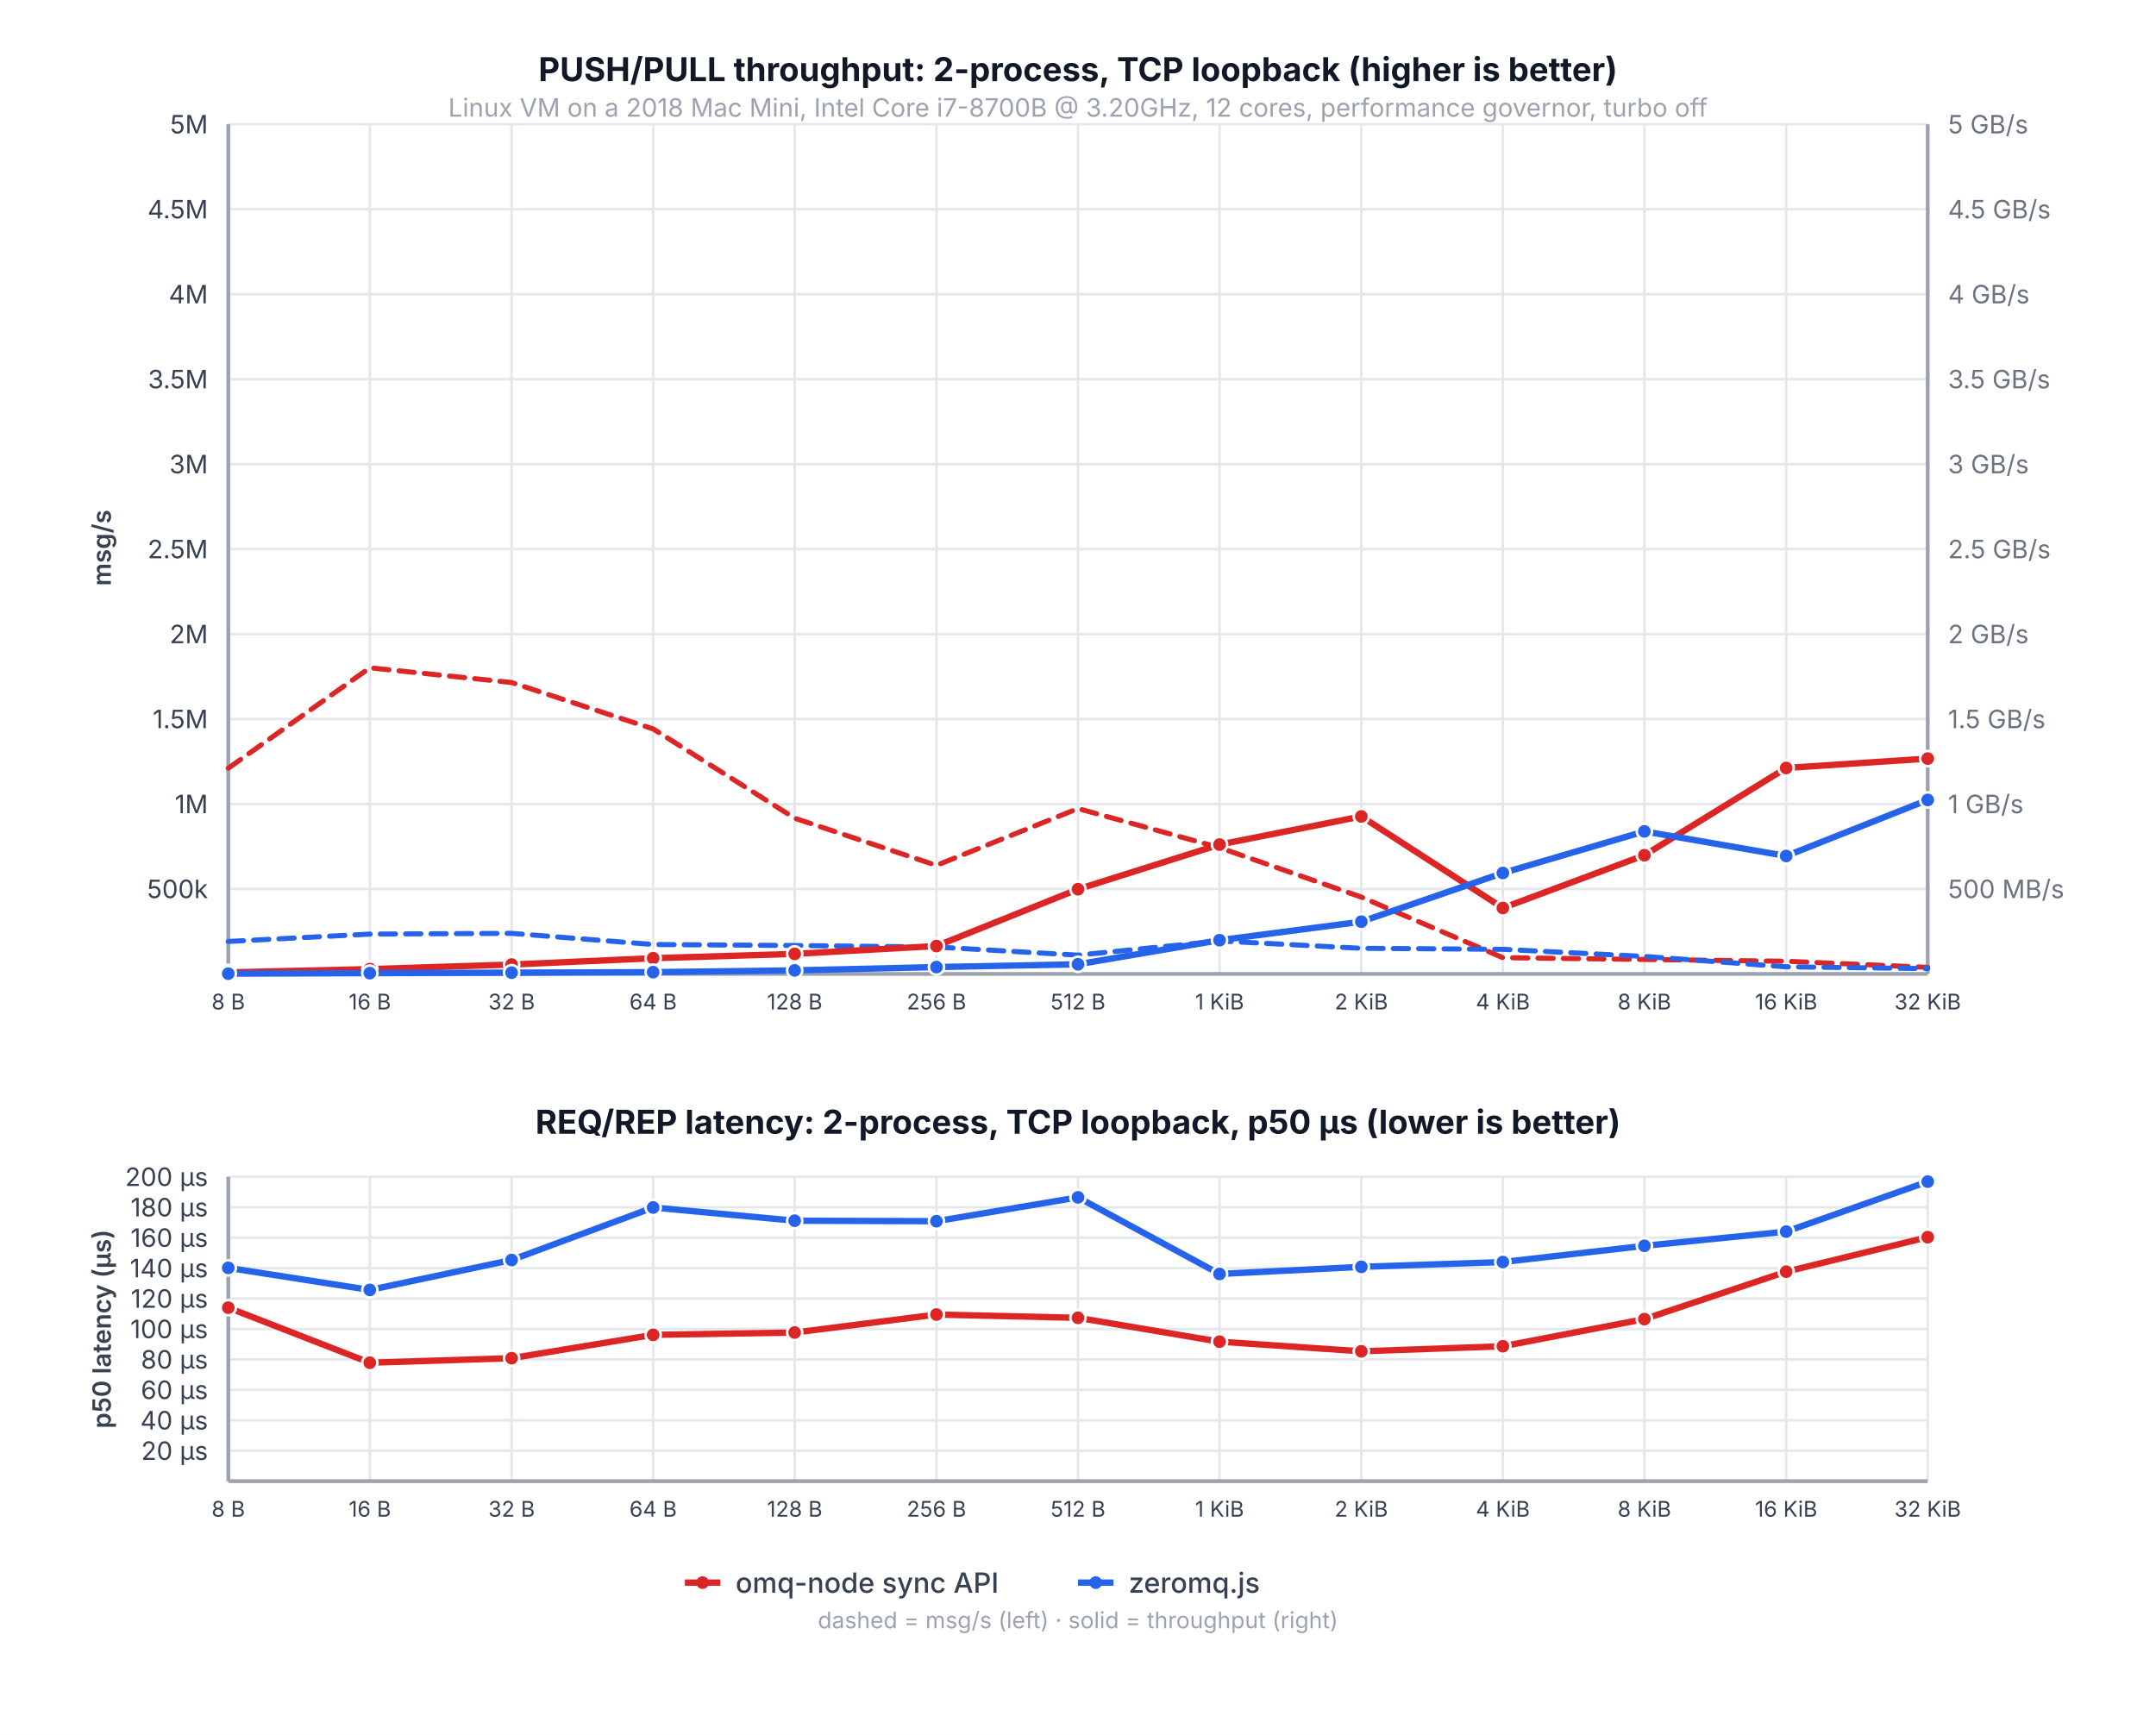
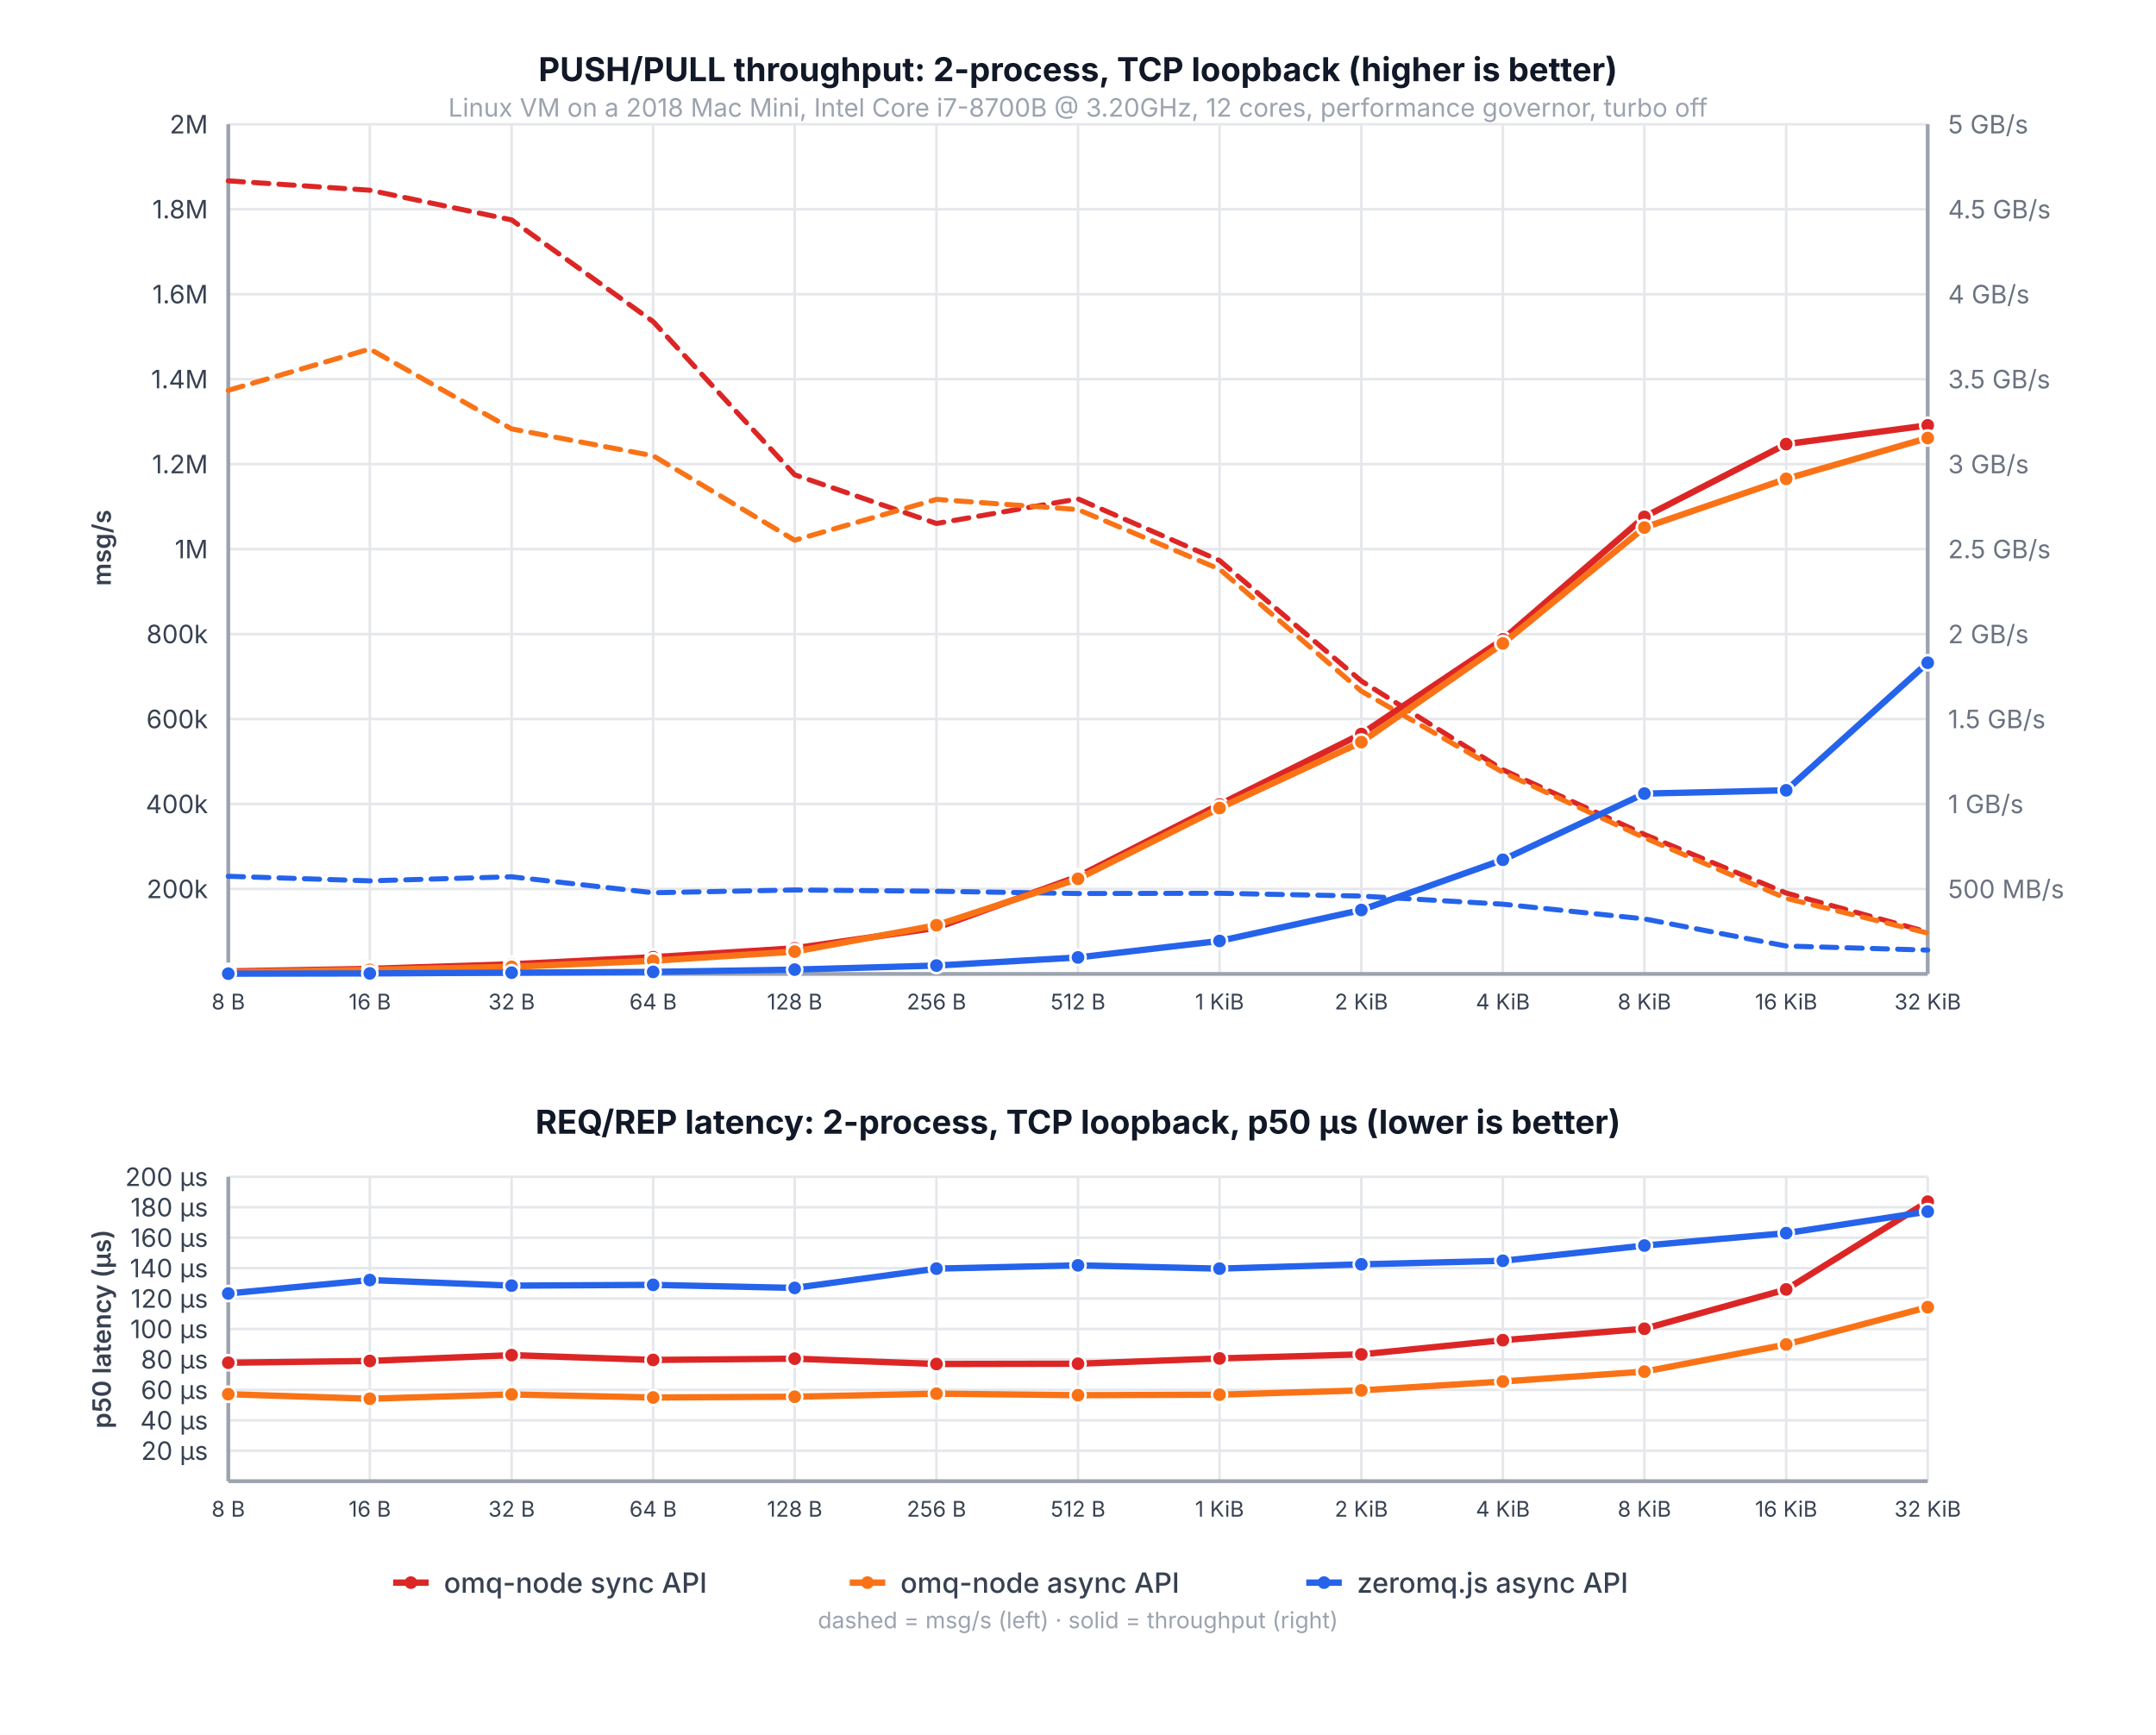
<svg xmlns="http://www.w3.org/2000/svg" viewBox="0 0 850 684" font-family="system-ui, -apple-system, sans-serif">
  <rect width="850" height="684" fill="white" />
  <text x="425.0" y="32" text-anchor="middle" fill="#111827" font-size="13" font-weight="700">PUSH/PULL throughput: 2-process, TCP loopback (higher is better)</text>
  <text x="425.0" y="46" text-anchor="middle" fill="#9ca3af" font-size="10">Linux VM on a 2018 Mac Mini, Intel Core i7-8700B @ 3.20GHz, 12 cores, performance governor, turbo off</text>
  <line x1="90" y1="350.5" x2="760" y2="350.5" stroke="#e5e7eb" stroke-width="1" />
-   <text x="82" y="350.5" text-anchor="end" dominant-baseline="middle" fill="#374151" font-size="10">500k</text>
+   <text x="82" y="350.5" text-anchor="end" dominant-baseline="middle" fill="#374151" font-size="10">200k</text>
  <text x="768" y="350.5" text-anchor="start" dominant-baseline="middle" fill="#6b7280" font-size="10">500 MB/s</text>
  <line x1="90" y1="317.0" x2="760" y2="317.0" stroke="#e5e7eb" stroke-width="1" />
-   <text x="82" y="317.0" text-anchor="end" dominant-baseline="middle" fill="#374151" font-size="10">1M</text>
+   <text x="82" y="317.0" text-anchor="end" dominant-baseline="middle" fill="#374151" font-size="10">400k</text>
  <text x="768" y="317.0" text-anchor="start" dominant-baseline="middle" fill="#6b7280" font-size="10">1 GB/s</text>
  <line x1="90" y1="283.5" x2="760" y2="283.5" stroke="#e5e7eb" stroke-width="1" />
-   <text x="82" y="283.5" text-anchor="end" dominant-baseline="middle" fill="#374151" font-size="10">1.5M</text>
+   <text x="82" y="283.5" text-anchor="end" dominant-baseline="middle" fill="#374151" font-size="10">600k</text>
  <text x="768" y="283.5" text-anchor="start" dominant-baseline="middle" fill="#6b7280" font-size="10">1.5 GB/s</text>
  <line x1="90" y1="250.0" x2="760" y2="250.0" stroke="#e5e7eb" stroke-width="1" />
-   <text x="82" y="250.0" text-anchor="end" dominant-baseline="middle" fill="#374151" font-size="10">2M</text>
+   <text x="82" y="250.0" text-anchor="end" dominant-baseline="middle" fill="#374151" font-size="10">800k</text>
  <text x="768" y="250.0" text-anchor="start" dominant-baseline="middle" fill="#6b7280" font-size="10">2 GB/s</text>
  <line x1="90" y1="216.5" x2="760" y2="216.5" stroke="#e5e7eb" stroke-width="1" />
-   <text x="82" y="216.5" text-anchor="end" dominant-baseline="middle" fill="#374151" font-size="10">2.5M</text>
+   <text x="82" y="216.5" text-anchor="end" dominant-baseline="middle" fill="#374151" font-size="10">1M</text>
  <text x="768" y="216.5" text-anchor="start" dominant-baseline="middle" fill="#6b7280" font-size="10">2.5 GB/s</text>
  <line x1="90" y1="183.0" x2="760" y2="183.0" stroke="#e5e7eb" stroke-width="1" />
-   <text x="82" y="183.0" text-anchor="end" dominant-baseline="middle" fill="#374151" font-size="10">3M</text>
+   <text x="82" y="183.0" text-anchor="end" dominant-baseline="middle" fill="#374151" font-size="10">1.2M</text>
  <text x="768" y="183.0" text-anchor="start" dominant-baseline="middle" fill="#6b7280" font-size="10">3 GB/s</text>
  <line x1="90" y1="149.5" x2="760" y2="149.5" stroke="#e5e7eb" stroke-width="1" />
-   <text x="82" y="149.5" text-anchor="end" dominant-baseline="middle" fill="#374151" font-size="10">3.5M</text>
+   <text x="82" y="149.5" text-anchor="end" dominant-baseline="middle" fill="#374151" font-size="10">1.4M</text>
  <text x="768" y="149.5" text-anchor="start" dominant-baseline="middle" fill="#6b7280" font-size="10">3.5 GB/s</text>
  <line x1="90" y1="116.0" x2="760" y2="116.0" stroke="#e5e7eb" stroke-width="1" />
-   <text x="82" y="116.0" text-anchor="end" dominant-baseline="middle" fill="#374151" font-size="10">4M</text>
+   <text x="82" y="116.0" text-anchor="end" dominant-baseline="middle" fill="#374151" font-size="10">1.6M</text>
  <text x="768" y="116.0" text-anchor="start" dominant-baseline="middle" fill="#6b7280" font-size="10">4 GB/s</text>
  <line x1="90" y1="82.5" x2="760" y2="82.5" stroke="#e5e7eb" stroke-width="1" />
-   <text x="82" y="82.5" text-anchor="end" dominant-baseline="middle" fill="#374151" font-size="10">4.5M</text>
+   <text x="82" y="82.5" text-anchor="end" dominant-baseline="middle" fill="#374151" font-size="10">1.8M</text>
  <text x="768" y="82.5" text-anchor="start" dominant-baseline="middle" fill="#6b7280" font-size="10">4.5 GB/s</text>
  <line x1="90" y1="49.0" x2="760" y2="49.0" stroke="#e5e7eb" stroke-width="1" />
-   <text x="82" y="49.0" text-anchor="end" dominant-baseline="middle" fill="#374151" font-size="10">5M</text>
+   <text x="82" y="49.0" text-anchor="end" dominant-baseline="middle" fill="#374151" font-size="10">2M</text>
  <text x="768" y="49.0" text-anchor="start" dominant-baseline="middle" fill="#6b7280" font-size="10">5 GB/s</text>
  <line x1="90.0" y1="49" x2="90.0" y2="384" stroke="#e5e7eb" stroke-width="1" />
  <line x1="145.8" y1="49" x2="145.8" y2="384" stroke="#e5e7eb" stroke-width="1" />
  <line x1="201.7" y1="49" x2="201.7" y2="384" stroke="#e5e7eb" stroke-width="1" />
  <line x1="257.5" y1="49" x2="257.5" y2="384" stroke="#e5e7eb" stroke-width="1" />
  <line x1="313.3" y1="49" x2="313.3" y2="384" stroke="#e5e7eb" stroke-width="1" />
  <line x1="369.2" y1="49" x2="369.2" y2="384" stroke="#e5e7eb" stroke-width="1" />
  <line x1="425.0" y1="49" x2="425.0" y2="384" stroke="#e5e7eb" stroke-width="1" />
  <line x1="480.8" y1="49" x2="480.8" y2="384" stroke="#e5e7eb" stroke-width="1" />
  <line x1="536.7" y1="49" x2="536.7" y2="384" stroke="#e5e7eb" stroke-width="1" />
  <line x1="592.5" y1="49" x2="592.5" y2="384" stroke="#e5e7eb" stroke-width="1" />
  <line x1="648.3" y1="49" x2="648.3" y2="384" stroke="#e5e7eb" stroke-width="1" />
  <line x1="704.2" y1="49" x2="704.2" y2="384" stroke="#e5e7eb" stroke-width="1" />
  <line x1="760.0" y1="49" x2="760.0" y2="384" stroke="#e5e7eb" stroke-width="1" />
  <line x1="90" y1="49" x2="90" y2="384" stroke="#9ca3af" stroke-width="1.5" />
  <line x1="760" y1="49" x2="760" y2="384" stroke="#9ca3af" stroke-width="1.5" />
  <line x1="90" y1="384" x2="760" y2="384" stroke="#9ca3af" stroke-width="1.5" />
  <text x="40" y="216" text-anchor="middle" dominant-baseline="middle" fill="#374151" font-size="10" font-weight="600" transform="rotate(-90,40,216)">msg/s</text>
-   <polyline points="90.0,302.9 145.8,263.3 201.7,269.1 257.5,287.4 313.3,322.6 369.2,341.2 425.0,318.8 480.8,334.2 536.7,353.7 592.5,377.6 648.3,378.3 704.2,379.0 760.0,381.4" fill="none" stroke="#dc2626" stroke-width="2" stroke-dasharray="6,4" stroke-linecap="round" stroke-linejoin="round" />
-   <polyline points="90.0,371.2 145.8,368.3 201.7,368.0 257.5,372.4 313.3,372.8 369.2,373.4 425.0,376.6 480.8,371.0 536.7,373.9 592.5,374.3 648.3,377.1 704.2,381.2 760.0,381.9" fill="none" stroke="#2563eb" stroke-width="2" stroke-dasharray="6,4" stroke-linecap="round" stroke-linejoin="round" />
-   <polyline points="90.0,383.4 145.8,382.1 201.7,380.3 257.5,377.8 313.3,376.1 369.2,373.0 425.0,350.6 480.8,333.0 536.7,321.9 592.5,358.0 648.3,337.2 704.2,302.8 760.0,299.1" fill="none" stroke="#dc2626" stroke-width="2.5" stroke-linecap="round" stroke-linejoin="round" />
-   <circle cx="90.0" cy="383.4" r="3" fill="#dc2626" stroke="white" stroke-width="1" />
-   <circle cx="145.8" cy="382.1" r="3" fill="#dc2626" stroke="white" stroke-width="1" />
-   <circle cx="201.7" cy="380.3" r="3" fill="#dc2626" stroke="white" stroke-width="1" />
-   <circle cx="257.5" cy="377.8" r="3" fill="#dc2626" stroke="white" stroke-width="1" />
-   <circle cx="313.3" cy="376.1" r="3" fill="#dc2626" stroke="white" stroke-width="1" />
-   <circle cx="369.2" cy="373.0" r="3" fill="#dc2626" stroke="white" stroke-width="1" />
-   <circle cx="425.0" cy="350.6" r="3" fill="#dc2626" stroke="white" stroke-width="1" />
-   <circle cx="480.8" cy="333.0" r="3" fill="#dc2626" stroke="white" stroke-width="1" />
-   <circle cx="536.7" cy="321.9" r="3" fill="#dc2626" stroke="white" stroke-width="1" />
-   <circle cx="592.5" cy="358.0" r="3" fill="#dc2626" stroke="white" stroke-width="1" />
-   <circle cx="648.3" cy="337.2" r="3" fill="#dc2626" stroke="white" stroke-width="1" />
-   <circle cx="704.2" cy="302.8" r="3" fill="#dc2626" stroke="white" stroke-width="1" />
-   <circle cx="760.0" cy="299.1" r="3" fill="#dc2626" stroke="white" stroke-width="1" />
-   <polyline points="90.0,383.9 145.8,383.7 201.7,383.5 257.5,383.3 313.3,382.6 369.2,381.3 425.0,380.2 480.8,370.7 536.7,363.4 592.5,344.2 648.3,327.8 704.2,337.5 760.0,315.4" fill="none" stroke="#2563eb" stroke-width="2.5" stroke-linecap="round" stroke-linejoin="round" />
+   <polyline points="90.0,71.3 145.8,75.0 201.7,86.7 257.5,126.8 313.3,187.2 369.2,206.4 425.0,196.7 480.8,221.0 536.7,268.5 592.5,303.5 648.3,329.0 704.2,352.1 760.0,367.5" fill="none" stroke="#dc2626" stroke-width="2" stroke-dasharray="6,4" stroke-linecap="round" stroke-linejoin="round" />
+   <polyline points="90.0,153.9 145.8,137.6 201.7,169.1 257.5,179.7 313.3,213.0 369.2,196.9 425.0,200.9 480.8,224.4 536.7,272.5 592.5,304.5 648.3,330.3 704.2,354.2 760.0,367.9" fill="none" stroke="#f97316" stroke-width="2" stroke-dasharray="6,4" stroke-linecap="round" stroke-linejoin="round" />
+   <polyline points="90.0,345.5 145.8,347.3 201.7,345.7 257.5,352.0 313.3,350.9 369.2,351.4 425.0,352.3 480.8,352.2 536.7,353.3 592.5,356.5 648.3,362.3 704.2,373.0 760.0,374.6" fill="none" stroke="#2563eb" stroke-width="2" stroke-dasharray="6,4" stroke-linecap="round" stroke-linejoin="round" />
+   <polyline points="90.0,383.0 145.8,382.0 201.7,380.2 257.5,377.4 313.3,373.9 369.2,365.8 425.0,345.6 480.8,317.2 536.7,289.4 592.5,252.1 648.3,203.8 704.2,175.1 760.0,167.7" fill="none" stroke="#dc2626" stroke-width="2.5" stroke-linecap="round" stroke-linejoin="round" />
+   <circle cx="90.0" cy="383.0" r="3" fill="#dc2626" stroke="white" stroke-width="1" />
+   <circle cx="145.8" cy="382.0" r="3" fill="#dc2626" stroke="white" stroke-width="1" />
+   <circle cx="201.7" cy="380.2" r="3" fill="#dc2626" stroke="white" stroke-width="1" />
+   <circle cx="257.5" cy="377.4" r="3" fill="#dc2626" stroke="white" stroke-width="1" />
+   <circle cx="313.3" cy="373.9" r="3" fill="#dc2626" stroke="white" stroke-width="1" />
+   <circle cx="369.2" cy="365.8" r="3" fill="#dc2626" stroke="white" stroke-width="1" />
+   <circle cx="425.0" cy="345.6" r="3" fill="#dc2626" stroke="white" stroke-width="1" />
+   <circle cx="480.8" cy="317.2" r="3" fill="#dc2626" stroke="white" stroke-width="1" />
+   <circle cx="536.7" cy="289.4" r="3" fill="#dc2626" stroke="white" stroke-width="1" />
+   <circle cx="592.5" cy="252.1" r="3" fill="#dc2626" stroke="white" stroke-width="1" />
+   <circle cx="648.3" cy="203.8" r="3" fill="#dc2626" stroke="white" stroke-width="1" />
+   <circle cx="704.2" cy="175.1" r="3" fill="#dc2626" stroke="white" stroke-width="1" />
+   <circle cx="760.0" cy="167.7" r="3" fill="#dc2626" stroke="white" stroke-width="1" />
+   <polyline points="90.0,383.3 145.8,382.4 201.7,381.2 257.5,378.8 313.3,375.2 369.2,364.8 425.0,346.5 480.8,318.6 536.7,292.6 592.5,253.7 648.3,208.0 704.2,188.8 760.0,172.7" fill="none" stroke="#f97316" stroke-width="2.5" stroke-linecap="round" stroke-linejoin="round" />
+   <circle cx="90.0" cy="383.3" r="3" fill="#f97316" stroke="white" stroke-width="1" />
+   <circle cx="145.8" cy="382.4" r="3" fill="#f97316" stroke="white" stroke-width="1" />
+   <circle cx="201.7" cy="381.2" r="3" fill="#f97316" stroke="white" stroke-width="1" />
+   <circle cx="257.5" cy="378.8" r="3" fill="#f97316" stroke="white" stroke-width="1" />
+   <circle cx="313.3" cy="375.2" r="3" fill="#f97316" stroke="white" stroke-width="1" />
+   <circle cx="369.2" cy="364.8" r="3" fill="#f97316" stroke="white" stroke-width="1" />
+   <circle cx="425.0" cy="346.5" r="3" fill="#f97316" stroke="white" stroke-width="1" />
+   <circle cx="480.8" cy="318.6" r="3" fill="#f97316" stroke="white" stroke-width="1" />
+   <circle cx="536.7" cy="292.6" r="3" fill="#f97316" stroke="white" stroke-width="1" />
+   <circle cx="592.5" cy="253.7" r="3" fill="#f97316" stroke="white" stroke-width="1" />
+   <circle cx="648.3" cy="208.0" r="3" fill="#f97316" stroke="white" stroke-width="1" />
+   <circle cx="704.2" cy="188.8" r="3" fill="#f97316" stroke="white" stroke-width="1" />
+   <circle cx="760.0" cy="172.7" r="3" fill="#f97316" stroke="white" stroke-width="1" />
+   <polyline points="90.0,383.9 145.8,383.8 201.7,383.5 257.5,383.2 313.3,382.3 369.2,380.7 425.0,377.5 480.8,371.0 536.7,358.8 592.5,339.0 648.3,312.9 704.2,311.6 760.0,261.3" fill="none" stroke="#2563eb" stroke-width="2.5" stroke-linecap="round" stroke-linejoin="round" />
  <circle cx="90.0" cy="383.9" r="3" fill="#2563eb" stroke="white" stroke-width="1" />
-   <circle cx="145.8" cy="383.7" r="3" fill="#2563eb" stroke="white" stroke-width="1" />
+   <circle cx="145.8" cy="383.8" r="3" fill="#2563eb" stroke="white" stroke-width="1" />
  <circle cx="201.7" cy="383.5" r="3" fill="#2563eb" stroke="white" stroke-width="1" />
-   <circle cx="257.5" cy="383.3" r="3" fill="#2563eb" stroke="white" stroke-width="1" />
-   <circle cx="313.3" cy="382.6" r="3" fill="#2563eb" stroke="white" stroke-width="1" />
-   <circle cx="369.2" cy="381.3" r="3" fill="#2563eb" stroke="white" stroke-width="1" />
-   <circle cx="425.0" cy="380.2" r="3" fill="#2563eb" stroke="white" stroke-width="1" />
-   <circle cx="480.8" cy="370.7" r="3" fill="#2563eb" stroke="white" stroke-width="1" />
-   <circle cx="536.7" cy="363.4" r="3" fill="#2563eb" stroke="white" stroke-width="1" />
-   <circle cx="592.5" cy="344.2" r="3" fill="#2563eb" stroke="white" stroke-width="1" />
-   <circle cx="648.3" cy="327.8" r="3" fill="#2563eb" stroke="white" stroke-width="1" />
-   <circle cx="704.2" cy="337.5" r="3" fill="#2563eb" stroke="white" stroke-width="1" />
-   <circle cx="760.0" cy="315.4" r="3" fill="#2563eb" stroke="white" stroke-width="1" />
+   <circle cx="257.5" cy="383.2" r="3" fill="#2563eb" stroke="white" stroke-width="1" />
+   <circle cx="313.3" cy="382.3" r="3" fill="#2563eb" stroke="white" stroke-width="1" />
+   <circle cx="369.2" cy="380.7" r="3" fill="#2563eb" stroke="white" stroke-width="1" />
+   <circle cx="425.0" cy="377.5" r="3" fill="#2563eb" stroke="white" stroke-width="1" />
+   <circle cx="480.8" cy="371.0" r="3" fill="#2563eb" stroke="white" stroke-width="1" />
+   <circle cx="536.7" cy="358.8" r="3" fill="#2563eb" stroke="white" stroke-width="1" />
+   <circle cx="592.5" cy="339.0" r="3" fill="#2563eb" stroke="white" stroke-width="1" />
+   <circle cx="648.3" cy="312.9" r="3" fill="#2563eb" stroke="white" stroke-width="1" />
+   <circle cx="704.2" cy="311.6" r="3" fill="#2563eb" stroke="white" stroke-width="1" />
+   <circle cx="760.0" cy="261.3" r="3" fill="#2563eb" stroke="white" stroke-width="1" />
  <text x="90.0" y="398" text-anchor="middle" fill="#374151" font-size="8.5">8 B</text>
  <text x="145.8" y="398" text-anchor="middle" fill="#374151" font-size="8.5">16 B</text>
  <text x="201.7" y="398" text-anchor="middle" fill="#374151" font-size="8.5">32 B</text>
  <text x="257.5" y="398" text-anchor="middle" fill="#374151" font-size="8.5">64 B</text>
  <text x="313.3" y="398" text-anchor="middle" fill="#374151" font-size="8.5">128 B</text>
  <text x="369.2" y="398" text-anchor="middle" fill="#374151" font-size="8.5">256 B</text>
  <text x="425.0" y="398" text-anchor="middle" fill="#374151" font-size="8.5">512 B</text>
  <text x="480.8" y="398" text-anchor="middle" fill="#374151" font-size="8.5">1 KiB</text>
  <text x="536.7" y="398" text-anchor="middle" fill="#374151" font-size="8.5">2 KiB</text>
  <text x="592.5" y="398" text-anchor="middle" fill="#374151" font-size="8.5">4 KiB</text>
  <text x="648.3" y="398" text-anchor="middle" fill="#374151" font-size="8.5">8 KiB</text>
  <text x="704.2" y="398" text-anchor="middle" fill="#374151" font-size="8.5">16 KiB</text>
  <text x="760.0" y="398" text-anchor="middle" fill="#374151" font-size="8.5">32 KiB</text>
  <text x="425.0" y="447" text-anchor="middle" fill="#111827" font-size="13" font-weight="700">REQ/REP latency: 2-process, TCP loopback, p50 µs (lower is better)</text>
  <line x1="90" y1="572.0" x2="760" y2="572.0" stroke="#e5e7eb" stroke-width="1" />
  <text x="82" y="572.0" text-anchor="end" dominant-baseline="middle" fill="#374151" font-size="10">20 µs</text>
  <line x1="90" y1="560.0" x2="760" y2="560.0" stroke="#e5e7eb" stroke-width="1" />
  <text x="82" y="560.0" text-anchor="end" dominant-baseline="middle" fill="#374151" font-size="10">40 µs</text>
  <line x1="90" y1="548.0" x2="760" y2="548.0" stroke="#e5e7eb" stroke-width="1" />
  <text x="82" y="548.0" text-anchor="end" dominant-baseline="middle" fill="#374151" font-size="10">60 µs</text>
  <line x1="90" y1="536.0" x2="760" y2="536.0" stroke="#e5e7eb" stroke-width="1" />
  <text x="82" y="536.0" text-anchor="end" dominant-baseline="middle" fill="#374151" font-size="10">80 µs</text>
  <line x1="90" y1="524.0" x2="760" y2="524.0" stroke="#e5e7eb" stroke-width="1" />
  <text x="82" y="524.0" text-anchor="end" dominant-baseline="middle" fill="#374151" font-size="10">100 µs</text>
  <line x1="90" y1="512.0" x2="760" y2="512.0" stroke="#e5e7eb" stroke-width="1" />
  <text x="82" y="512.0" text-anchor="end" dominant-baseline="middle" fill="#374151" font-size="10">120 µs</text>
  <line x1="90" y1="500.0" x2="760" y2="500.0" stroke="#e5e7eb" stroke-width="1" />
  <text x="82" y="500.0" text-anchor="end" dominant-baseline="middle" fill="#374151" font-size="10">140 µs</text>
  <line x1="90" y1="488.0" x2="760" y2="488.0" stroke="#e5e7eb" stroke-width="1" />
  <text x="82" y="488.0" text-anchor="end" dominant-baseline="middle" fill="#374151" font-size="10">160 µs</text>
  <line x1="90" y1="476.0" x2="760" y2="476.0" stroke="#e5e7eb" stroke-width="1" />
  <text x="82" y="476.0" text-anchor="end" dominant-baseline="middle" fill="#374151" font-size="10">180 µs</text>
  <line x1="90" y1="464.0" x2="760" y2="464.0" stroke="#e5e7eb" stroke-width="1" />
  <text x="82" y="464.0" text-anchor="end" dominant-baseline="middle" fill="#374151" font-size="10">200 µs</text>
  <line x1="90.0" y1="464" x2="90.0" y2="584" stroke="#e5e7eb" stroke-width="1" />
  <line x1="145.8" y1="464" x2="145.8" y2="584" stroke="#e5e7eb" stroke-width="1" />
  <line x1="201.7" y1="464" x2="201.7" y2="584" stroke="#e5e7eb" stroke-width="1" />
  <line x1="257.5" y1="464" x2="257.5" y2="584" stroke="#e5e7eb" stroke-width="1" />
  <line x1="313.3" y1="464" x2="313.3" y2="584" stroke="#e5e7eb" stroke-width="1" />
  <line x1="369.2" y1="464" x2="369.2" y2="584" stroke="#e5e7eb" stroke-width="1" />
  <line x1="425.0" y1="464" x2="425.0" y2="584" stroke="#e5e7eb" stroke-width="1" />
  <line x1="480.8" y1="464" x2="480.8" y2="584" stroke="#e5e7eb" stroke-width="1" />
  <line x1="536.7" y1="464" x2="536.7" y2="584" stroke="#e5e7eb" stroke-width="1" />
  <line x1="592.5" y1="464" x2="592.5" y2="584" stroke="#e5e7eb" stroke-width="1" />
  <line x1="648.3" y1="464" x2="648.3" y2="584" stroke="#e5e7eb" stroke-width="1" />
  <line x1="704.2" y1="464" x2="704.2" y2="584" stroke="#e5e7eb" stroke-width="1" />
  <line x1="760.0" y1="464" x2="760.0" y2="584" stroke="#e5e7eb" stroke-width="1" />
  <line x1="90" y1="464" x2="90" y2="584" stroke="#9ca3af" stroke-width="1.5" />
  <line x1="90" y1="584" x2="760" y2="584" stroke="#9ca3af" stroke-width="1.5" />
  <text x="40" y="524" text-anchor="middle" dominant-baseline="middle" fill="#374151" font-size="10" font-weight="600" transform="rotate(-90,40,524)">p50 latency (µs)</text>
-   <polyline points="90.0,515.6 145.8,537.3 201.7,535.5 257.5,526.3 313.3,525.4 369.2,518.3 425.0,519.6 480.8,529.0 536.7,532.8 592.5,530.8 648.3,520.1 704.2,501.4 760.0,487.8" fill="none" stroke="#dc2626" stroke-width="2.5" stroke-linecap="round" stroke-linejoin="round" />
-   <circle cx="90.0" cy="515.6" r="3" fill="#dc2626" stroke="white" stroke-width="1" />
-   <circle cx="145.8" cy="537.3" r="3" fill="#dc2626" stroke="white" stroke-width="1" />
-   <circle cx="201.7" cy="535.5" r="3" fill="#dc2626" stroke="white" stroke-width="1" />
-   <circle cx="257.5" cy="526.3" r="3" fill="#dc2626" stroke="white" stroke-width="1" />
-   <circle cx="313.3" cy="525.4" r="3" fill="#dc2626" stroke="white" stroke-width="1" />
-   <circle cx="369.2" cy="518.3" r="3" fill="#dc2626" stroke="white" stroke-width="1" />
-   <circle cx="425.0" cy="519.6" r="3" fill="#dc2626" stroke="white" stroke-width="1" />
-   <circle cx="480.8" cy="529.0" r="3" fill="#dc2626" stroke="white" stroke-width="1" />
-   <circle cx="536.7" cy="532.8" r="3" fill="#dc2626" stroke="white" stroke-width="1" />
-   <circle cx="592.5" cy="530.8" r="3" fill="#dc2626" stroke="white" stroke-width="1" />
-   <circle cx="648.3" cy="520.1" r="3" fill="#dc2626" stroke="white" stroke-width="1" />
-   <circle cx="704.2" cy="501.4" r="3" fill="#dc2626" stroke="white" stroke-width="1" />
-   <circle cx="760.0" cy="487.8" r="3" fill="#dc2626" stroke="white" stroke-width="1" />
-   <polyline points="90.0,499.9 145.8,508.6 201.7,496.8 257.5,476.1 313.3,481.3 369.2,481.5 425.0,472.1 480.8,502.3 536.7,499.5 592.5,497.6 648.3,491.2 704.2,485.6 760.0,465.9" fill="none" stroke="#2563eb" stroke-width="2.5" stroke-linecap="round" stroke-linejoin="round" />
-   <circle cx="90.0" cy="499.9" r="3" fill="#2563eb" stroke="white" stroke-width="1" />
-   <circle cx="145.8" cy="508.6" r="3" fill="#2563eb" stroke="white" stroke-width="1" />
-   <circle cx="201.7" cy="496.8" r="3" fill="#2563eb" stroke="white" stroke-width="1" />
-   <circle cx="257.5" cy="476.1" r="3" fill="#2563eb" stroke="white" stroke-width="1" />
-   <circle cx="313.3" cy="481.3" r="3" fill="#2563eb" stroke="white" stroke-width="1" />
-   <circle cx="369.2" cy="481.5" r="3" fill="#2563eb" stroke="white" stroke-width="1" />
-   <circle cx="425.0" cy="472.1" r="3" fill="#2563eb" stroke="white" stroke-width="1" />
-   <circle cx="480.8" cy="502.3" r="3" fill="#2563eb" stroke="white" stroke-width="1" />
-   <circle cx="536.7" cy="499.5" r="3" fill="#2563eb" stroke="white" stroke-width="1" />
-   <circle cx="592.5" cy="497.6" r="3" fill="#2563eb" stroke="white" stroke-width="1" />
-   <circle cx="648.3" cy="491.2" r="3" fill="#2563eb" stroke="white" stroke-width="1" />
-   <circle cx="704.2" cy="485.6" r="3" fill="#2563eb" stroke="white" stroke-width="1" />
-   <circle cx="760.0" cy="465.9" r="3" fill="#2563eb" stroke="white" stroke-width="1" />
+   <polyline points="90.0,537.3 145.8,536.6 201.7,534.3 257.5,536.2 313.3,535.7 369.2,537.8 425.0,537.7 480.8,535.6 536.7,534.0 592.5,528.4 648.3,523.9 704.2,508.4 760.0,473.8" fill="none" stroke="#dc2626" stroke-width="2.5" stroke-linecap="round" stroke-linejoin="round" />
+   <circle cx="90.0" cy="537.3" r="3" fill="#dc2626" stroke="white" stroke-width="1" />
+   <circle cx="145.8" cy="536.6" r="3" fill="#dc2626" stroke="white" stroke-width="1" />
+   <circle cx="201.7" cy="534.3" r="3" fill="#dc2626" stroke="white" stroke-width="1" />
+   <circle cx="257.5" cy="536.2" r="3" fill="#dc2626" stroke="white" stroke-width="1" />
+   <circle cx="313.3" cy="535.7" r="3" fill="#dc2626" stroke="white" stroke-width="1" />
+   <circle cx="369.2" cy="537.8" r="3" fill="#dc2626" stroke="white" stroke-width="1" />
+   <circle cx="425.0" cy="537.7" r="3" fill="#dc2626" stroke="white" stroke-width="1" />
+   <circle cx="480.8" cy="535.6" r="3" fill="#dc2626" stroke="white" stroke-width="1" />
+   <circle cx="536.7" cy="534.0" r="3" fill="#dc2626" stroke="white" stroke-width="1" />
+   <circle cx="592.5" cy="528.4" r="3" fill="#dc2626" stroke="white" stroke-width="1" />
+   <circle cx="648.3" cy="523.9" r="3" fill="#dc2626" stroke="white" stroke-width="1" />
+   <circle cx="704.2" cy="508.4" r="3" fill="#dc2626" stroke="white" stroke-width="1" />
+   <circle cx="760.0" cy="473.8" r="3" fill="#dc2626" stroke="white" stroke-width="1" />
+   <polyline points="90.0,549.7 145.8,551.5 201.7,549.8 257.5,551.0 313.3,550.7 369.2,549.5 425.0,550.1 480.8,549.9 536.7,548.2 592.5,544.7 648.3,540.8 704.2,530.1 760.0,515.4" fill="none" stroke="#f97316" stroke-width="2.5" stroke-linecap="round" stroke-linejoin="round" />
+   <circle cx="90.0" cy="549.7" r="3" fill="#f97316" stroke="white" stroke-width="1" />
+   <circle cx="145.8" cy="551.5" r="3" fill="#f97316" stroke="white" stroke-width="1" />
+   <circle cx="201.7" cy="549.8" r="3" fill="#f97316" stroke="white" stroke-width="1" />
+   <circle cx="257.5" cy="551.0" r="3" fill="#f97316" stroke="white" stroke-width="1" />
+   <circle cx="313.3" cy="550.7" r="3" fill="#f97316" stroke="white" stroke-width="1" />
+   <circle cx="369.2" cy="549.5" r="3" fill="#f97316" stroke="white" stroke-width="1" />
+   <circle cx="425.0" cy="550.1" r="3" fill="#f97316" stroke="white" stroke-width="1" />
+   <circle cx="480.8" cy="549.9" r="3" fill="#f97316" stroke="white" stroke-width="1" />
+   <circle cx="536.7" cy="548.2" r="3" fill="#f97316" stroke="white" stroke-width="1" />
+   <circle cx="592.5" cy="544.7" r="3" fill="#f97316" stroke="white" stroke-width="1" />
+   <circle cx="648.3" cy="540.8" r="3" fill="#f97316" stroke="white" stroke-width="1" />
+   <circle cx="704.2" cy="530.1" r="3" fill="#f97316" stroke="white" stroke-width="1" />
+   <circle cx="760.0" cy="515.4" r="3" fill="#f97316" stroke="white" stroke-width="1" />
+   <polyline points="90.0,510.0 145.8,504.7 201.7,506.9 257.5,506.6 313.3,507.8 369.2,500.2 425.0,498.9 480.8,500.2 536.7,498.5 592.5,497.1 648.3,491.1 704.2,486.2 760.0,477.7" fill="none" stroke="#2563eb" stroke-width="2.5" stroke-linecap="round" stroke-linejoin="round" />
+   <circle cx="90.0" cy="510.0" r="3" fill="#2563eb" stroke="white" stroke-width="1" />
+   <circle cx="145.8" cy="504.7" r="3" fill="#2563eb" stroke="white" stroke-width="1" />
+   <circle cx="201.7" cy="506.9" r="3" fill="#2563eb" stroke="white" stroke-width="1" />
+   <circle cx="257.5" cy="506.6" r="3" fill="#2563eb" stroke="white" stroke-width="1" />
+   <circle cx="313.3" cy="507.8" r="3" fill="#2563eb" stroke="white" stroke-width="1" />
+   <circle cx="369.2" cy="500.2" r="3" fill="#2563eb" stroke="white" stroke-width="1" />
+   <circle cx="425.0" cy="498.9" r="3" fill="#2563eb" stroke="white" stroke-width="1" />
+   <circle cx="480.8" cy="500.2" r="3" fill="#2563eb" stroke="white" stroke-width="1" />
+   <circle cx="536.7" cy="498.5" r="3" fill="#2563eb" stroke="white" stroke-width="1" />
+   <circle cx="592.5" cy="497.1" r="3" fill="#2563eb" stroke="white" stroke-width="1" />
+   <circle cx="648.3" cy="491.1" r="3" fill="#2563eb" stroke="white" stroke-width="1" />
+   <circle cx="704.2" cy="486.2" r="3" fill="#2563eb" stroke="white" stroke-width="1" />
+   <circle cx="760.0" cy="477.7" r="3" fill="#2563eb" stroke="white" stroke-width="1" />
  <text x="90.0" y="598" text-anchor="middle" fill="#374151" font-size="8.5">8 B</text>
  <text x="145.8" y="598" text-anchor="middle" fill="#374151" font-size="8.5">16 B</text>
  <text x="201.7" y="598" text-anchor="middle" fill="#374151" font-size="8.5">32 B</text>
  <text x="257.5" y="598" text-anchor="middle" fill="#374151" font-size="8.5">64 B</text>
  <text x="313.3" y="598" text-anchor="middle" fill="#374151" font-size="8.5">128 B</text>
  <text x="369.2" y="598" text-anchor="middle" fill="#374151" font-size="8.5">256 B</text>
  <text x="425.0" y="598" text-anchor="middle" fill="#374151" font-size="8.5">512 B</text>
  <text x="480.8" y="598" text-anchor="middle" fill="#374151" font-size="8.5">1 KiB</text>
  <text x="536.7" y="598" text-anchor="middle" fill="#374151" font-size="8.5">2 KiB</text>
  <text x="592.5" y="598" text-anchor="middle" fill="#374151" font-size="8.5">4 KiB</text>
  <text x="648.3" y="598" text-anchor="middle" fill="#374151" font-size="8.5">8 KiB</text>
  <text x="704.2" y="598" text-anchor="middle" fill="#374151" font-size="8.5">16 KiB</text>
  <text x="760.0" y="598" text-anchor="middle" fill="#374151" font-size="8.5">32 KiB</text>
-   <line x1="270" y1="624" x2="284" y2="624" stroke="#dc2626" stroke-width="2.5" />
-   <circle cx="277" cy="624" r="2.5" fill="#dc2626" />
-   <text x="290" y="628" fill="#374151" font-size="11" font-weight="500">omq-node sync API</text>
-   <line x1="425" y1="624" x2="439" y2="624" stroke="#2563eb" stroke-width="2.5" />
-   <circle cx="432" cy="624" r="2.5" fill="#2563eb" />
-   <text x="445" y="628" fill="#374151" font-size="11" font-weight="500">zeromq.js</text>
+   <line x1="155" y1="624" x2="169" y2="624" stroke="#dc2626" stroke-width="2.5" />
+   <circle cx="162" cy="624" r="2.5" fill="#dc2626" />
+   <text x="175" y="628" fill="#374151" font-size="11" font-weight="500">omq-node sync API</text>
+   <line x1="335" y1="624" x2="349" y2="624" stroke="#f97316" stroke-width="2.5" />
+   <circle cx="342" cy="624" r="2.5" fill="#f97316" />
+   <text x="355" y="628" fill="#374151" font-size="11" font-weight="500">omq-node async API</text>
+   <line x1="515" y1="624" x2="529" y2="624" stroke="#2563eb" stroke-width="2.5" />
+   <circle cx="522" cy="624" r="2.5" fill="#2563eb" />
+   <text x="535" y="628" fill="#374151" font-size="11" font-weight="500">zeromq.js async API</text>
  <text x="425.0" y="642" text-anchor="middle" fill="#9ca3af" font-size="9">dashed = msg/s (left) · solid = throughput (right)</text>
</svg>
